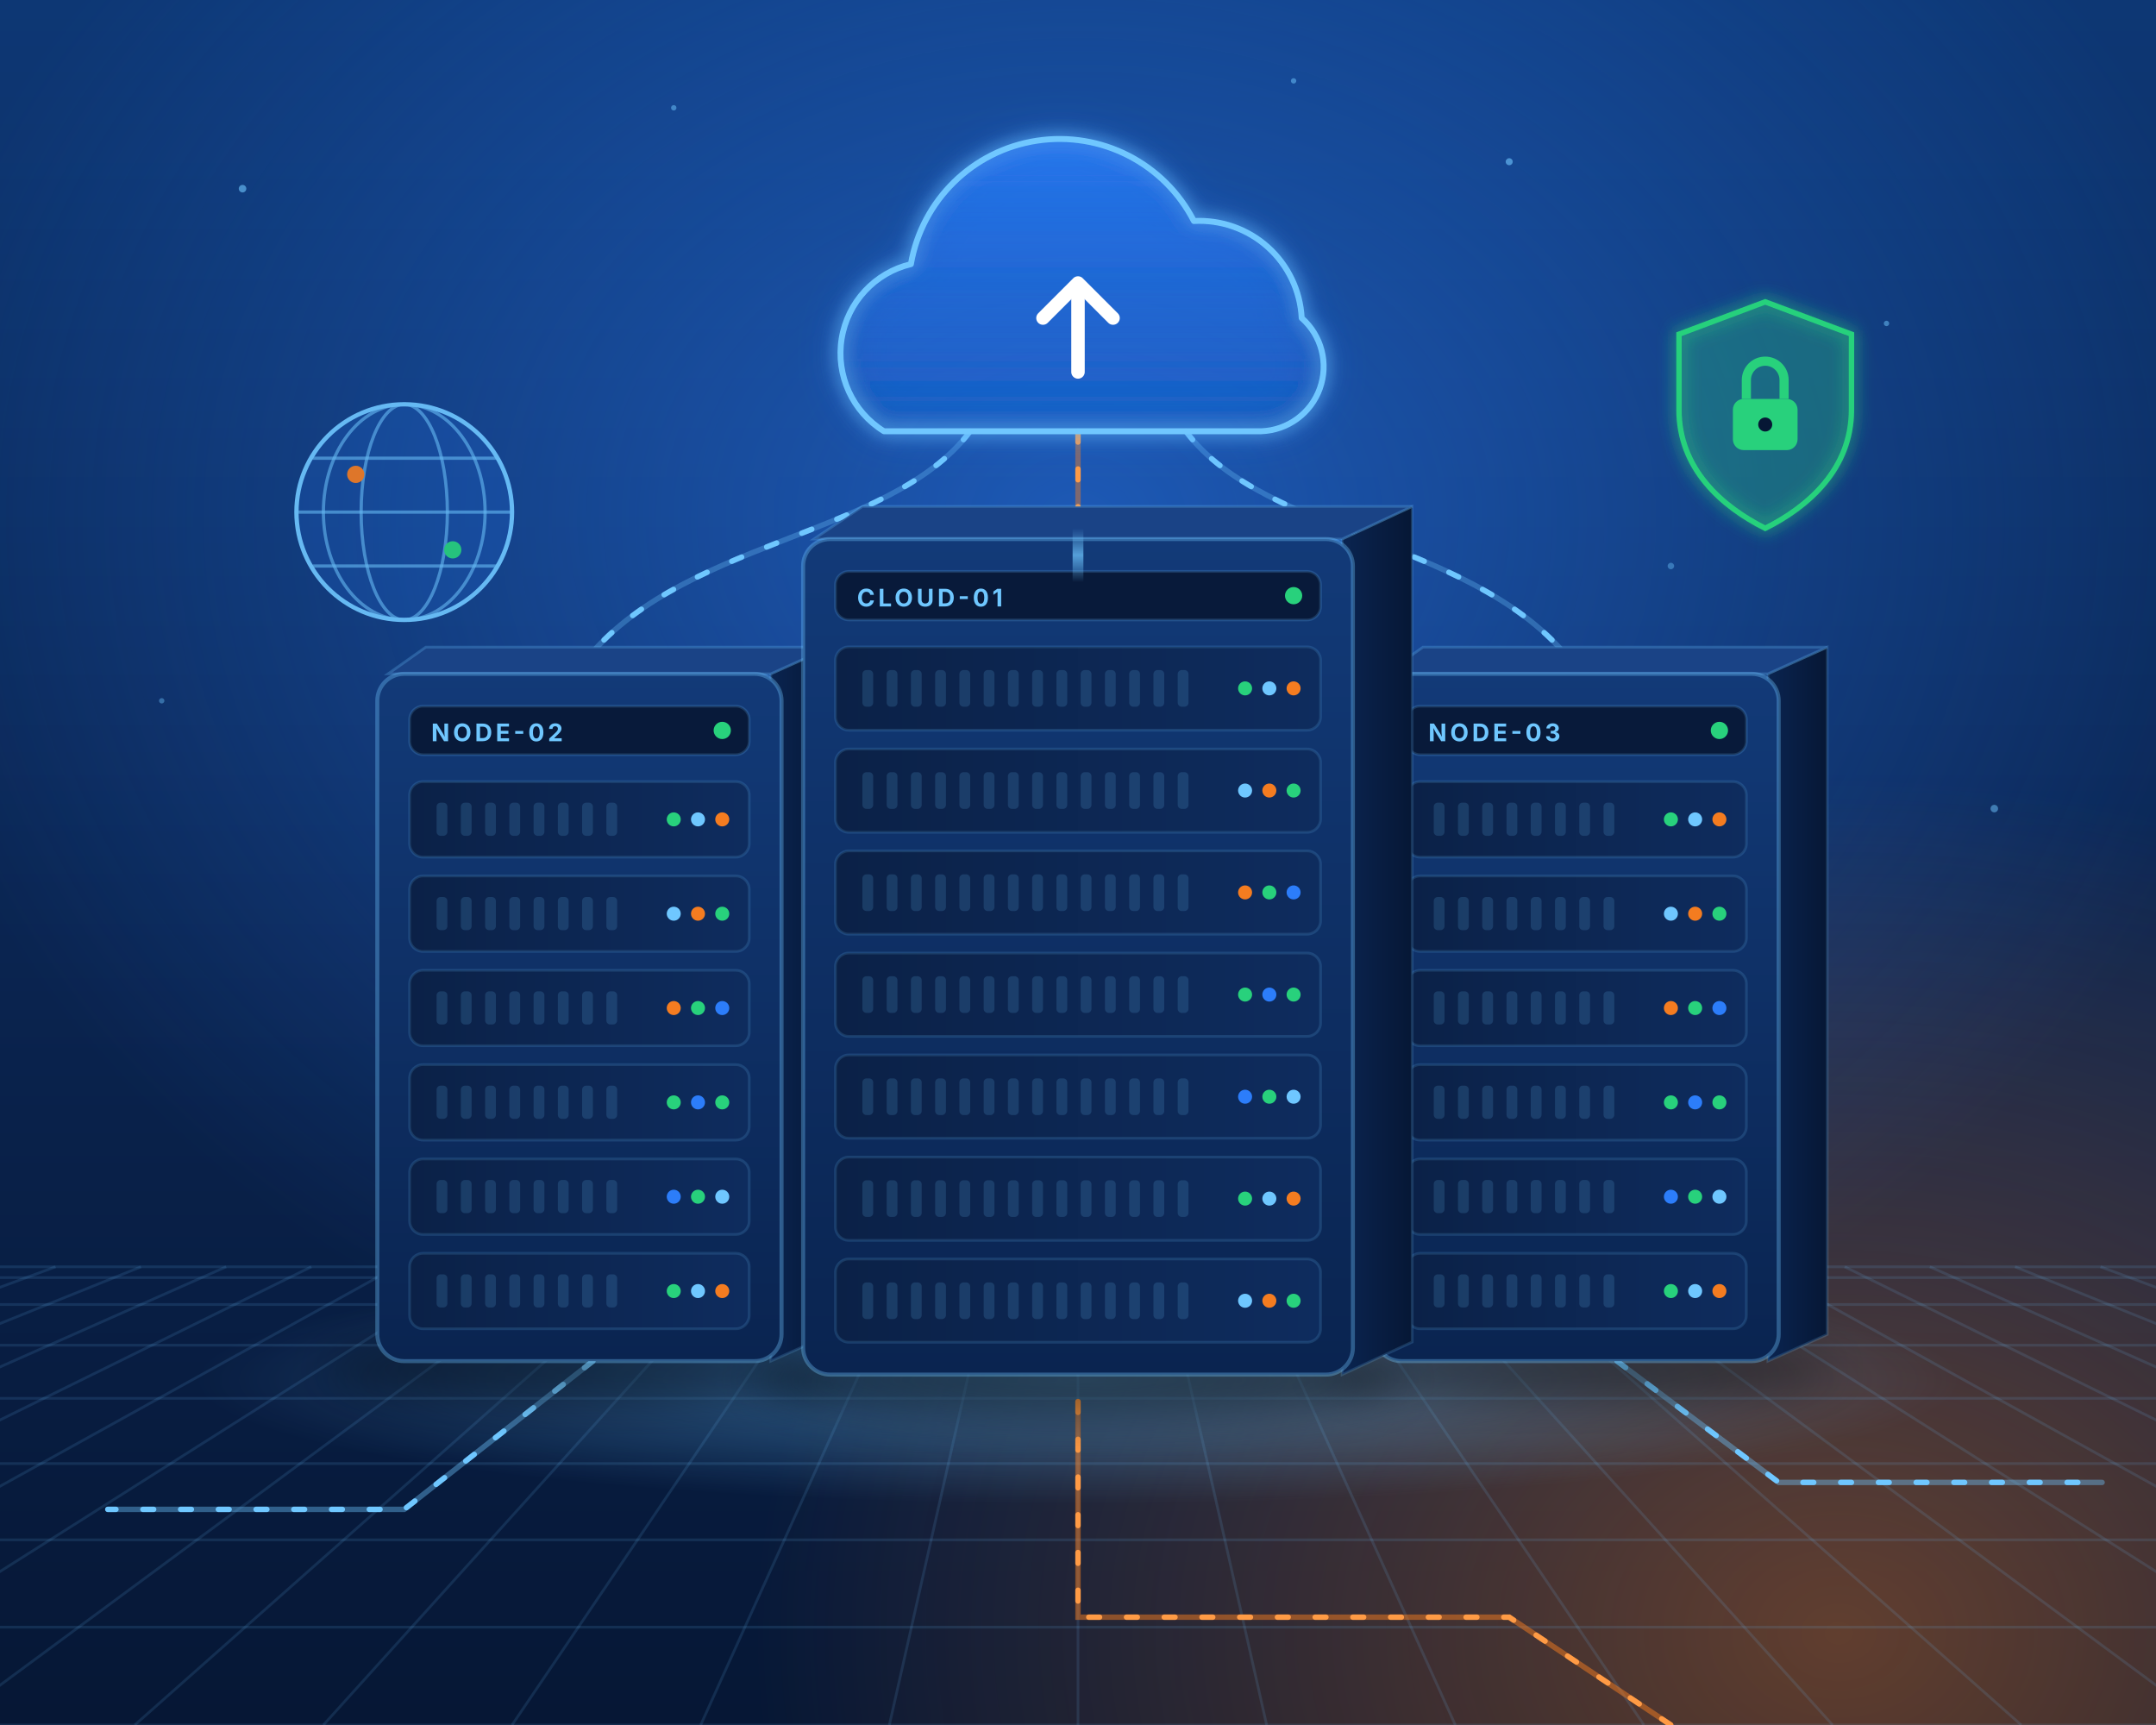
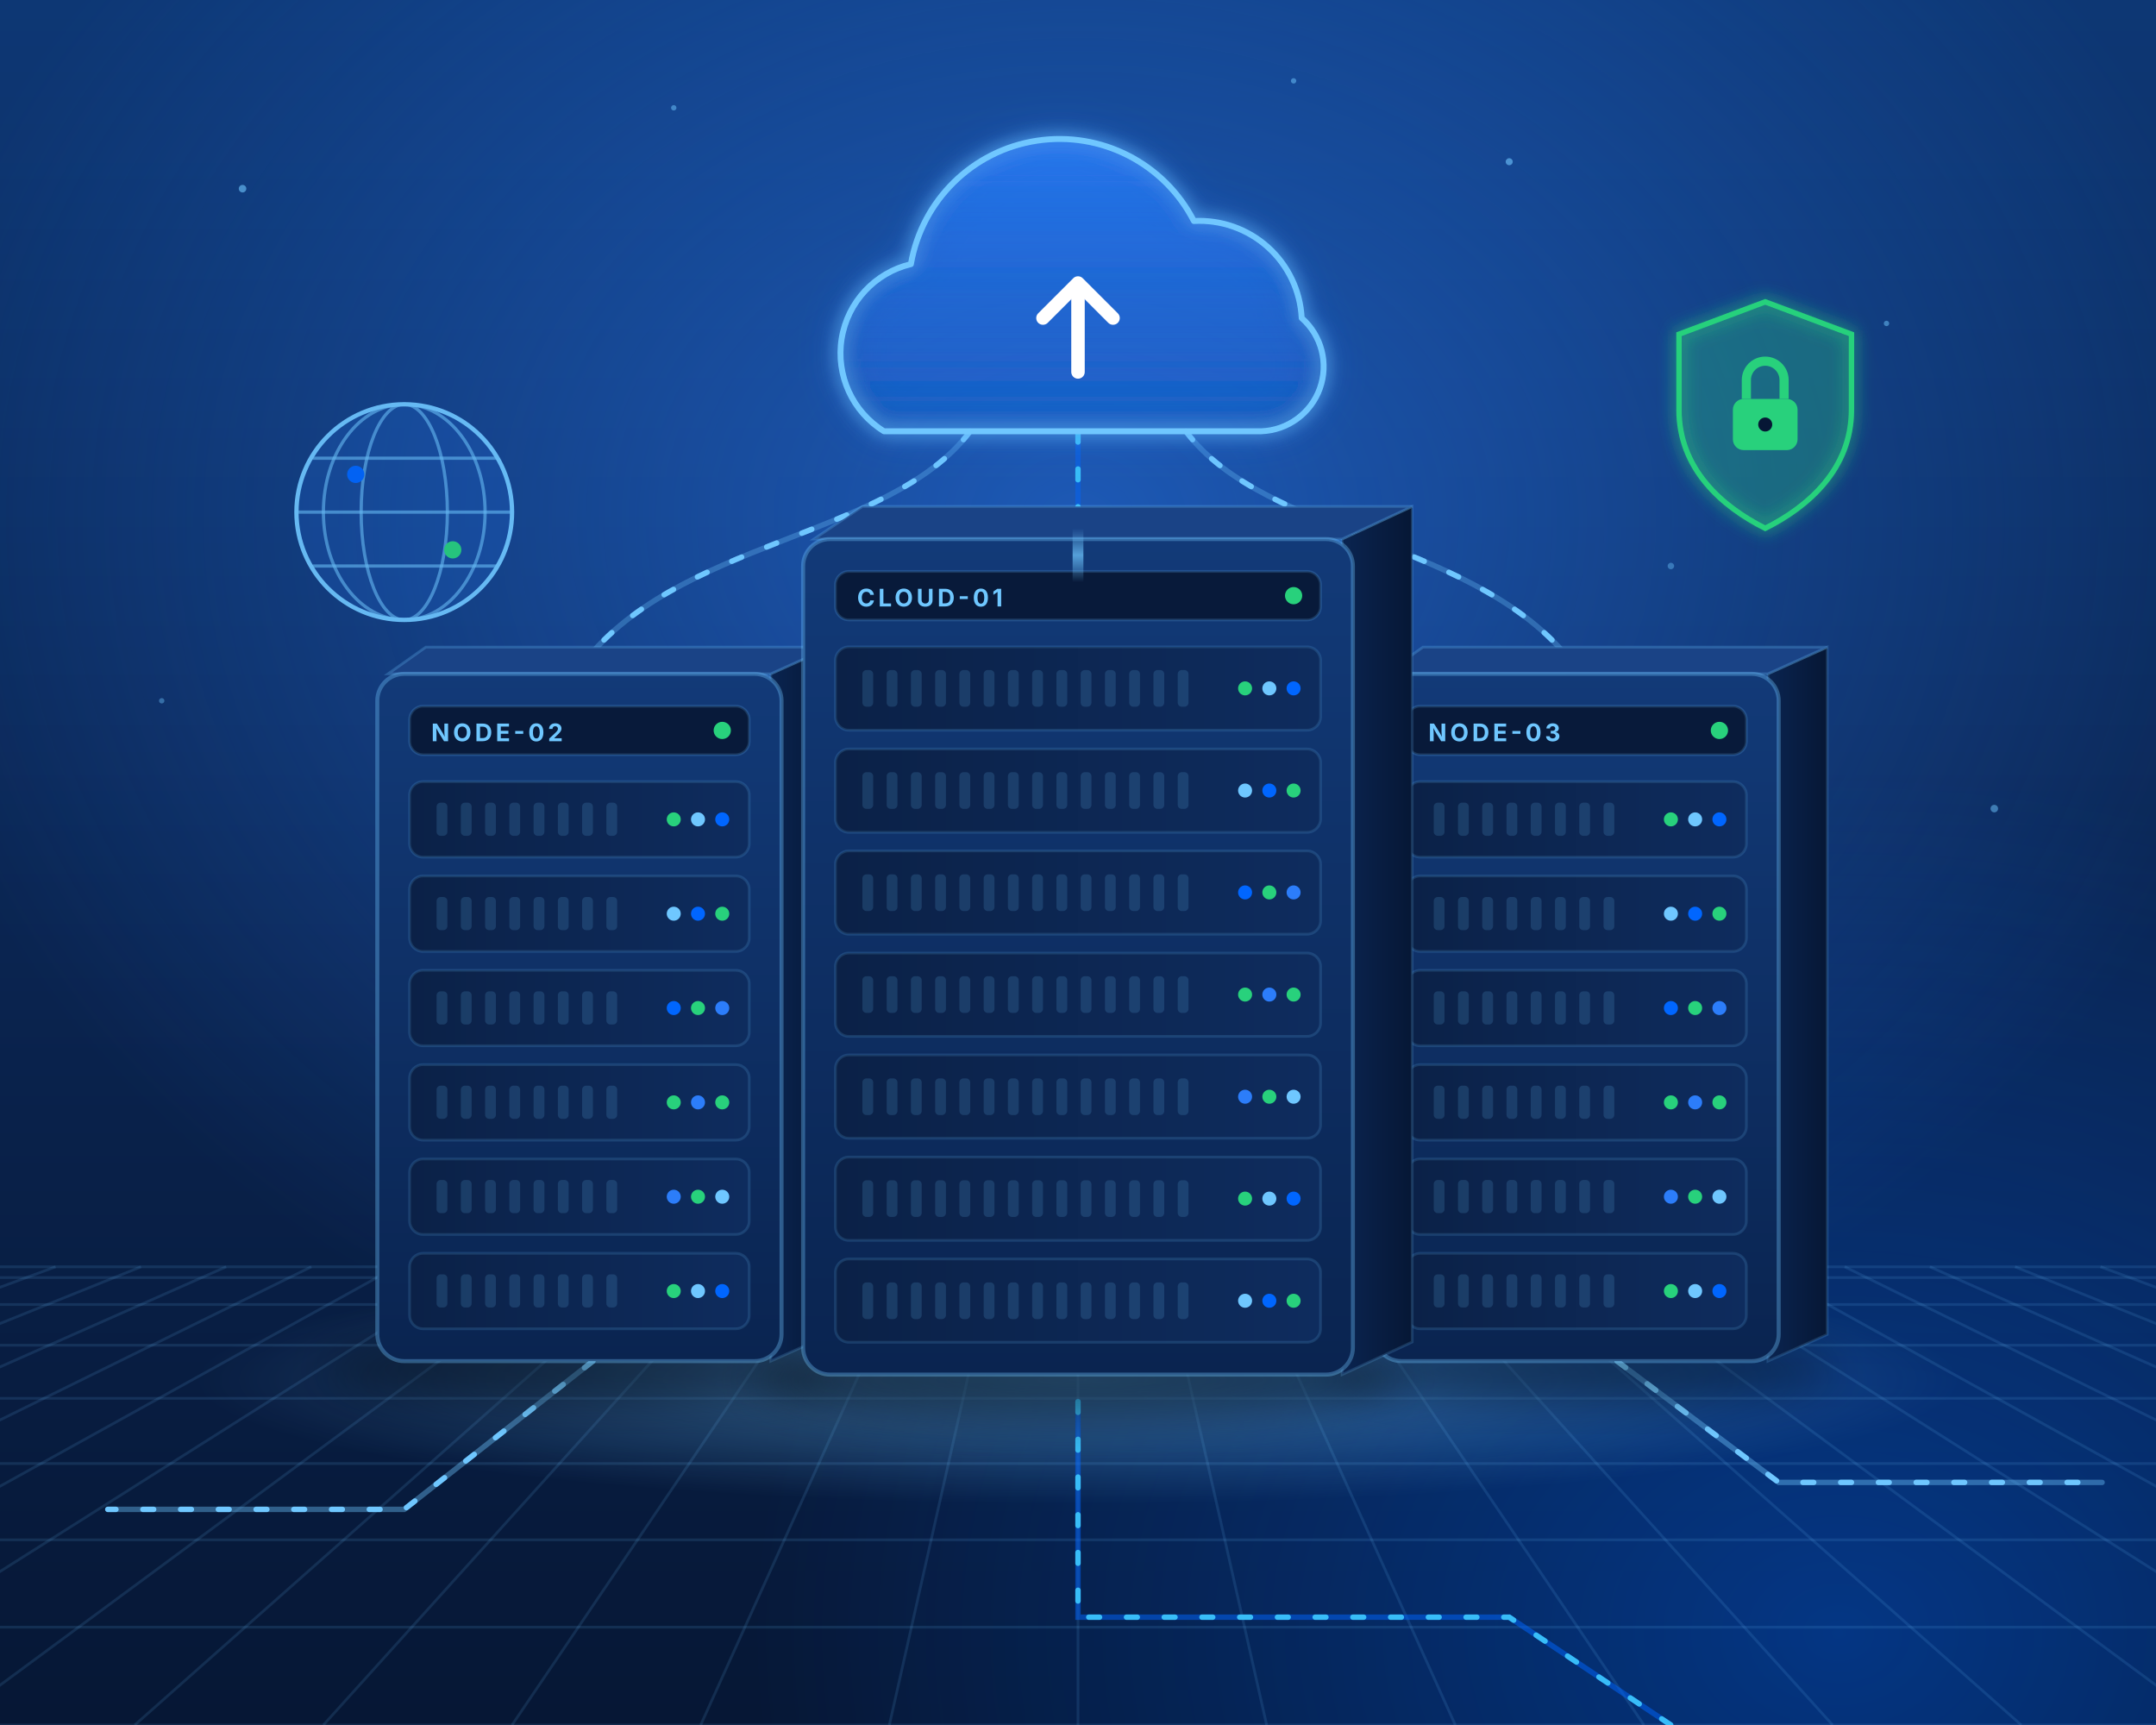
<svg xmlns="http://www.w3.org/2000/svg" viewBox="0 0 800 640" width="800" height="640" role="img" aria-label="Cloud hosting servers in a data centre">
  <defs>
    <linearGradient id="bg" x1="0" y1="0" x2="0" y2="1">
      <stop offset="0" stop-color="#0d3774" />
      <stop offset=".55" stop-color="#0a2450" />
      <stop offset="1" stop-color="#061735" />
    </linearGradient>
    <radialGradient id="glowBlue" cx=".5" cy=".3" r=".55">
      <stop offset="0" stop-color="#2c7dfa" stop-opacity=".55" />
      <stop offset="1" stop-color="#2c7dfa" stop-opacity="0" />
    </radialGradient>
    <radialGradient id="glowOrange" cx=".85" cy=".95" r=".5">
-       <stop offset="0" stop-color="#f47c20" stop-opacity=".38" />
-       <stop offset="1" stop-color="#f47c20" stop-opacity="0" />
+       <stop offset="0" stop-color="#0066FF" stop-opacity=".38" />
+       <stop offset="1" stop-color="#0066FF" stop-opacity="0" />
    </radialGradient>
    <radialGradient id="floorGlow" cx=".5" cy=".5" r=".5">
      <stop offset="0" stop-color="#6fc7ff" stop-opacity=".45" />
      <stop offset="1" stop-color="#6fc7ff" stop-opacity="0" />
    </radialGradient>
    <linearGradient id="rackFront" x1="0" y1="0" x2="0" y2="1">
      <stop offset="0" stop-color="#123a78" />
      <stop offset="1" stop-color="#0a2450" />
    </linearGradient>
    <linearGradient id="rackSide" x1="0" y1="0" x2="1" y2="0">
      <stop offset="0" stop-color="#0a2450" />
      <stop offset="1" stop-color="#061735" />
    </linearGradient>
    <linearGradient id="unit" x1="0" y1="0" x2="1" y2="0">
      <stop offset="0" stop-color="#0b2147" />
      <stop offset="1" stop-color="#0e2c5e" />
    </linearGradient>
    <linearGradient id="cloudFill" x1="0" y1="0" x2="0" y2="1">
      <stop offset="0" stop-color="#2c7dfa" stop-opacity=".55" />
      <stop offset="1" stop-color="#155cc5" stop-opacity=".15" />
    </linearGradient>
    <linearGradient id="beam" x1="0" y1="0" x2="0" y2="1">
      <stop offset="0" stop-color="#6fc7ff" stop-opacity=".0" />
      <stop offset=".5" stop-color="#6fc7ff" stop-opacity=".9" />
      <stop offset="1" stop-color="#6fc7ff" stop-opacity="0" />
    </linearGradient>
    <filter id="soft" x="-50%" y="-50%" width="200%" height="200%">
      <feGaussianBlur stdDeviation="8" />
    </filter>
    <filter id="glow" x="-50%" y="-50%" width="200%" height="200%">
      <feGaussianBlur stdDeviation="3" result="b" />
      <feMerge>
        <feMergeNode in="b" />
        <feMergeNode in="SourceGraphic" />
      </feMerge>
    </filter>
    <style>
    .blink{animation:blink 2.4s steps(2,jump-none) infinite}
    @keyframes blink{0%,100%{opacity:1}50%{opacity:.25}}
    .pulse{animation:pulse 1.8s ease-in-out infinite}
    @keyframes pulse{0%,100%{opacity:1}50%{opacity:.35}}
    .flow{stroke-dasharray:4 10;animation:flow 1.4s linear infinite}
    @keyframes flow{to{stroke-dashoffset:-28}}
    .float{animation:float 6s ease-in-out infinite}
    @keyframes float{0%,100%{transform:translateY(0)}50%{transform:translateY(-8px)}}
    .spin{transform-origin:150px 190px;animation:spin 30s linear infinite}
    @keyframes spin{to{transform:rotate(360deg)}}
    @media (prefers-reduced-motion:reduce){.blink,.pulse,.flow,.float,.spin{animation:none}}
  </style>
  </defs>
  <rect width="800" height="640" fill="url(#bg)" />
  <rect width="800" height="640" fill="url(#glowBlue)" />
  <rect width="800" height="640" fill="url(#glowOrange)" />
  <g fill="#6fc7ff">
    <circle cx="90" cy="70" r="1.4" opacity=".6" />
    <circle cx="250" cy="40" r="1" opacity=".5" />
    <circle cx="560" cy="60" r="1.3" opacity=".6" />
    <circle cx="700" cy="120" r="1" opacity=".5" />
    <circle cx="620" cy="210" r="1.2" opacity=".4" />
    <circle cx="60" cy="260" r="1" opacity=".4" />
    <circle cx="740" cy="300" r="1.4" opacity=".5" />
    <circle cx="480" cy="30" r="1" opacity=".5" />
  </g>
  <g stroke="rgba(111,199,255,.13)" stroke-width="1">
    <line x1="-42.6" y1="470" x2="-580" y2="640" />
    <line x1="-11.0" y1="470" x2="-510" y2="640" />
    <line x1="20.6" y1="470" x2="-440" y2="640" />
    <line x1="52.3" y1="470" x2="-370" y2="640" />
    <line x1="83.9" y1="470" x2="-300" y2="640" />
    <line x1="115.5" y1="470" x2="-230" y2="640" />
    <line x1="147.1" y1="470" x2="-160" y2="640" />
    <line x1="178.7" y1="470" x2="-90" y2="640" />
    <line x1="210.3" y1="470" x2="-20" y2="640" />
    <line x1="241.9" y1="470" x2="50" y2="640" />
    <line x1="273.5" y1="470" x2="120" y2="640" />
    <line x1="305.2" y1="470" x2="190" y2="640" />
    <line x1="336.8" y1="470" x2="260" y2="640" />
    <line x1="368.4" y1="470" x2="330" y2="640" />
    <line x1="400.0" y1="470" x2="400" y2="640" />
    <line x1="431.6" y1="470" x2="470" y2="640" />
    <line x1="463.2" y1="470" x2="540" y2="640" />
    <line x1="494.8" y1="470" x2="610" y2="640" />
    <line x1="526.5" y1="470" x2="680" y2="640" />
    <line x1="558.1" y1="470" x2="750" y2="640" />
    <line x1="589.7" y1="470" x2="820" y2="640" />
    <line x1="621.3" y1="470" x2="890" y2="640" />
    <line x1="652.9" y1="470" x2="960" y2="640" />
    <line x1="684.5" y1="470" x2="1030" y2="640" />
    <line x1="716.1" y1="470" x2="1100" y2="640" />
    <line x1="747.7" y1="470" x2="1170" y2="640" />
    <line x1="779.4" y1="470" x2="1240" y2="640" />
    <line x1="811.0" y1="470" x2="1310" y2="640" />
    <line x1="842.6" y1="470" x2="1380" y2="640" />
    <line x1="0" y1="470.0" x2="800" y2="470.0" />
    <line x1="0" y1="474.0" x2="800" y2="474.0" />
    <line x1="0" y1="484.0" x2="800" y2="484.0" />
    <line x1="0" y1="499.1" x2="800" y2="499.1" />
    <line x1="0" y1="518.8" x2="800" y2="518.8" />
    <line x1="0" y1="543.0" x2="800" y2="543.0" />
    <line x1="0" y1="571.3" x2="800" y2="571.3" />
    <line x1="0" y1="603.7" x2="800" y2="603.7" />
    <line x1="0" y1="640.0" x2="800" y2="640.0" />
  </g>
  <ellipse cx="400" cy="512" rx="330" ry="46" fill="url(#floorGlow)" />
  <g fill="none" stroke-width="2" stroke-linecap="round">
-     <path d="M400 520 V600 H560 L620 640" stroke="rgba(244,124,32,.5)" />
-     <path d="M400 520 V600 H560 L620 640" stroke="#ff9b45" class="flow" />
+     <path d="M400 520 V600 H560 L620 640" stroke="rgba(0, 102, 255, .5)" />
+     <path d="M400 520 V600 H560 L620 640" stroke="#38BDF8" class="flow" />
    <path d="M220 505 L150 560 H40" stroke="rgba(111,199,255,.4)" />
    <path d="M220 505 L150 560 H40" stroke="#6fc7ff" class="flow" />
    <path d="M600 505 L660 550 H780" stroke="rgba(111,199,255,.4)" />
    <path d="M600 505 L660 550 H780" stroke="#6fc7ff" class="flow" />
  </g>
  <g fill="none" stroke-width="2" stroke-linecap="round">
    <path d="M360 160 C330 200 250 200 215 248" stroke="rgba(111,199,255,.3)" />
    <path d="M360 160 C330 200 250 200 215 248" stroke="#6fc7ff" class="flow" />
    <path d="M440 160 C470 200 550 200 585 248" stroke="rgba(111,199,255,.3)" />
    <path d="M440 160 C470 200 550 200 585 248" stroke="#6fc7ff" class="flow" />
-     <path d="M400 160 V196" stroke="rgba(244,124,32,.45)" />
-     <path d="M400 160 V196" stroke="#ff9b45" class="flow" />
+     <path d="M400 160 V196" stroke="rgba(0, 102, 255, .45)" />
+     <path d="M400 160 V196" stroke="#38BDF8" class="flow" />
  </g>
  <g>
    <ellipse cx="215" cy="508" rx="95" ry="12" fill="#000" opacity=".35" filter="url(#soft)" />
    <ellipse cx="585" cy="508" rx="95" ry="12" fill="#000" opacity=".35" filter="url(#soft)" />
    <ellipse cx="400" cy="512" rx="120" ry="14" fill="#000" opacity=".45" filter="url(#soft)" />
    <path d="M286 250 L308 240.1 V495.1 L286 505 Z" fill="url(#rackSide)" stroke="rgba(111,199,255,.18)" />
    <path d="M144 250 L158 240.1 H308 L286 250 Z" fill="#1a4386" stroke="rgba(111,199,255,.25)" />
    <rect x="140" y="250" width="150" height="255" rx="10" fill="url(#rackFront)" stroke="rgba(111,199,255,.35)" stroke-width="1.5" />
    <rect x="152" y="262" width="126" height="18" rx="5" fill="#081a3a" stroke="rgba(111,199,255,.18)" />
    <text x="160" y="275" font-family="Manrope,Inter,Arial,sans-serif" font-size="9" font-weight="700" letter-spacing="1.2" fill="#6fc7ff">NODE-02</text>
    <circle cx="268" cy="271" r="3.2" fill="#28d17c" class="pulse" />
    <rect x="152" y="290.0" width="126" height="28.0" rx="5" fill="url(#unit)" stroke="rgba(111,199,255,.16)" />
    <rect x="162" y="297.8" width="4" height="12.3" rx="1.5" fill="rgba(111,199,255,.16)" />
    <rect x="171" y="297.8" width="4" height="12.3" rx="1.5" fill="rgba(111,199,255,.16)" />
    <rect x="180" y="297.8" width="4" height="12.3" rx="1.5" fill="rgba(111,199,255,.16)" />
    <rect x="189" y="297.8" width="4" height="12.3" rx="1.5" fill="rgba(111,199,255,.16)" />
    <rect x="198" y="297.8" width="4" height="12.3" rx="1.5" fill="rgba(111,199,255,.16)" />
    <rect x="207" y="297.8" width="4" height="12.3" rx="1.5" fill="rgba(111,199,255,.16)" />
    <rect x="216" y="297.8" width="4" height="12.3" rx="1.5" fill="rgba(111,199,255,.16)" />
    <rect x="225" y="297.8" width="4" height="12.3" rx="1.5" fill="rgba(111,199,255,.16)" />
    <circle cx="250" cy="304.0" r="2.6" fill="#28d17c" class="blink" style="animation-delay:-0.00s" />
    <circle cx="259" cy="304.0" r="2.6" fill="#6fc7ff" class="blink" style="animation-delay:-0.37s" />
-     <circle cx="268" cy="304.0" r="2.6" fill="#f47c20" class="blink" style="animation-delay:-0.74s" />
+     <circle cx="268" cy="304.0" r="2.6" fill="#0066FF" class="blink" style="animation-delay:-0.74s" />
    <rect x="152" y="325.0" width="126" height="28.0" rx="5" fill="url(#unit)" stroke="rgba(111,199,255,.16)" />
    <rect x="162" y="332.8" width="4" height="12.3" rx="1.5" fill="rgba(111,199,255,.16)" />
    <rect x="171" y="332.8" width="4" height="12.3" rx="1.5" fill="rgba(111,199,255,.16)" />
    <rect x="180" y="332.8" width="4" height="12.3" rx="1.5" fill="rgba(111,199,255,.16)" />
    <rect x="189" y="332.8" width="4" height="12.3" rx="1.5" fill="rgba(111,199,255,.16)" />
    <rect x="198" y="332.8" width="4" height="12.3" rx="1.5" fill="rgba(111,199,255,.16)" />
    <rect x="207" y="332.8" width="4" height="12.3" rx="1.5" fill="rgba(111,199,255,.16)" />
    <rect x="216" y="332.8" width="4" height="12.3" rx="1.5" fill="rgba(111,199,255,.16)" />
    <rect x="225" y="332.8" width="4" height="12.3" rx="1.5" fill="rgba(111,199,255,.16)" />
    <circle cx="250" cy="339.0" r="2.6" fill="#6fc7ff" class="blink" style="animation-delay:-1.11s" />
-     <circle cx="259" cy="339.0" r="2.6" fill="#f47c20" class="blink" style="animation-delay:-1.48s" />
+     <circle cx="259" cy="339.0" r="2.6" fill="#0066FF" class="blink" style="animation-delay:-1.48s" />
    <circle cx="268" cy="339.0" r="2.6" fill="#28d17c" class="blink" style="animation-delay:-1.85s" />
    <rect x="152" y="360.0" width="126" height="28.0" rx="5" fill="url(#unit)" stroke="rgba(111,199,255,.16)" />
    <rect x="162" y="367.8" width="4" height="12.3" rx="1.5" fill="rgba(111,199,255,.16)" />
    <rect x="171" y="367.8" width="4" height="12.3" rx="1.5" fill="rgba(111,199,255,.16)" />
    <rect x="180" y="367.8" width="4" height="12.3" rx="1.5" fill="rgba(111,199,255,.16)" />
    <rect x="189" y="367.8" width="4" height="12.3" rx="1.5" fill="rgba(111,199,255,.16)" />
    <rect x="198" y="367.8" width="4" height="12.3" rx="1.5" fill="rgba(111,199,255,.16)" />
    <rect x="207" y="367.8" width="4" height="12.3" rx="1.5" fill="rgba(111,199,255,.16)" />
    <rect x="216" y="367.8" width="4" height="12.3" rx="1.5" fill="rgba(111,199,255,.16)" />
    <rect x="225" y="367.8" width="4" height="12.3" rx="1.5" fill="rgba(111,199,255,.16)" />
-     <circle cx="250" cy="374.0" r="2.6" fill="#f47c20" class="blink" style="animation-delay:-2.22s" />
+     <circle cx="250" cy="374.0" r="2.6" fill="#0066FF" class="blink" style="animation-delay:-2.22s" />
    <circle cx="259" cy="374.0" r="2.6" fill="#28d17c" class="blink" style="animation-delay:-0.19s" />
    <circle cx="268" cy="374.0" r="2.6" fill="#2c7dfa" class="blink" style="animation-delay:-0.56s" />
    <rect x="152" y="395.0" width="126" height="28.0" rx="5" fill="url(#unit)" stroke="rgba(111,199,255,.16)" />
    <rect x="162" y="402.8" width="4" height="12.3" rx="1.5" fill="rgba(111,199,255,.16)" />
    <rect x="171" y="402.8" width="4" height="12.3" rx="1.5" fill="rgba(111,199,255,.16)" />
    <rect x="180" y="402.8" width="4" height="12.3" rx="1.5" fill="rgba(111,199,255,.16)" />
    <rect x="189" y="402.8" width="4" height="12.3" rx="1.5" fill="rgba(111,199,255,.16)" />
    <rect x="198" y="402.8" width="4" height="12.3" rx="1.5" fill="rgba(111,199,255,.16)" />
    <rect x="207" y="402.8" width="4" height="12.3" rx="1.5" fill="rgba(111,199,255,.16)" />
    <rect x="216" y="402.8" width="4" height="12.3" rx="1.5" fill="rgba(111,199,255,.16)" />
    <rect x="225" y="402.8" width="4" height="12.3" rx="1.5" fill="rgba(111,199,255,.16)" />
    <circle cx="250" cy="409.0" r="2.6" fill="#28d17c" class="blink" style="animation-delay:-0.93s" />
    <circle cx="259" cy="409.0" r="2.6" fill="#2c7dfa" class="blink" style="animation-delay:-1.30s" />
    <circle cx="268" cy="409.0" r="2.6" fill="#28d17c" class="blink" style="animation-delay:-1.67s" />
    <rect x="152" y="430.0" width="126" height="28.0" rx="5" fill="url(#unit)" stroke="rgba(111,199,255,.16)" />
    <rect x="162" y="437.8" width="4" height="12.3" rx="1.5" fill="rgba(111,199,255,.16)" />
    <rect x="171" y="437.8" width="4" height="12.3" rx="1.5" fill="rgba(111,199,255,.16)" />
    <rect x="180" y="437.8" width="4" height="12.3" rx="1.5" fill="rgba(111,199,255,.16)" />
    <rect x="189" y="437.8" width="4" height="12.3" rx="1.5" fill="rgba(111,199,255,.16)" />
    <rect x="198" y="437.8" width="4" height="12.3" rx="1.5" fill="rgba(111,199,255,.16)" />
    <rect x="207" y="437.8" width="4" height="12.3" rx="1.5" fill="rgba(111,199,255,.16)" />
    <rect x="216" y="437.8" width="4" height="12.3" rx="1.5" fill="rgba(111,199,255,.16)" />
    <rect x="225" y="437.8" width="4" height="12.3" rx="1.5" fill="rgba(111,199,255,.16)" />
    <circle cx="250" cy="444.0" r="2.6" fill="#2c7dfa" class="blink" style="animation-delay:-2.04s" />
    <circle cx="259" cy="444.0" r="2.6" fill="#28d17c" class="blink" style="animation-delay:-0.01s" />
    <circle cx="268" cy="444.0" r="2.6" fill="#6fc7ff" class="blink" style="animation-delay:-0.38s" />
    <rect x="152" y="465.0" width="126" height="28.0" rx="5" fill="url(#unit)" stroke="rgba(111,199,255,.16)" />
    <rect x="162" y="472.8" width="4" height="12.3" rx="1.5" fill="rgba(111,199,255,.16)" />
    <rect x="171" y="472.8" width="4" height="12.3" rx="1.5" fill="rgba(111,199,255,.16)" />
    <rect x="180" y="472.8" width="4" height="12.3" rx="1.5" fill="rgba(111,199,255,.16)" />
    <rect x="189" y="472.8" width="4" height="12.3" rx="1.5" fill="rgba(111,199,255,.16)" />
    <rect x="198" y="472.8" width="4" height="12.3" rx="1.5" fill="rgba(111,199,255,.16)" />
    <rect x="207" y="472.8" width="4" height="12.3" rx="1.5" fill="rgba(111,199,255,.16)" />
    <rect x="216" y="472.8" width="4" height="12.3" rx="1.5" fill="rgba(111,199,255,.16)" />
    <rect x="225" y="472.8" width="4" height="12.3" rx="1.5" fill="rgba(111,199,255,.16)" />
    <circle cx="250" cy="479.0" r="2.6" fill="#28d17c" class="blink" style="animation-delay:-0.75s" />
    <circle cx="259" cy="479.0" r="2.6" fill="#6fc7ff" class="blink" style="animation-delay:-1.12s" />
-     <circle cx="268" cy="479.0" r="2.6" fill="#f47c20" class="blink" style="animation-delay:-1.49s" />
+     <circle cx="268" cy="479.0" r="2.6" fill="#0066FF" class="blink" style="animation-delay:-1.49s" />
    <path d="M656 250 L678 240.1 V495.1 L656 505 Z" fill="url(#rackSide)" stroke="rgba(111,199,255,.18)" />
    <path d="M514 250 L528 240.1 H678 L656 250 Z" fill="#1a4386" stroke="rgba(111,199,255,.25)" />
    <rect x="510" y="250" width="150" height="255" rx="10" fill="url(#rackFront)" stroke="rgba(111,199,255,.35)" stroke-width="1.5" />
    <rect x="522" y="262" width="126" height="18" rx="5" fill="#081a3a" stroke="rgba(111,199,255,.18)" />
    <text x="530" y="275" font-family="Manrope,Inter,Arial,sans-serif" font-size="9" font-weight="700" letter-spacing="1.2" fill="#6fc7ff">NODE-03</text>
    <circle cx="638" cy="271" r="3.2" fill="#28d17c" class="pulse" />
    <rect x="522" y="290.0" width="126" height="28.0" rx="5" fill="url(#unit)" stroke="rgba(111,199,255,.16)" />
    <rect x="532" y="297.8" width="4" height="12.3" rx="1.5" fill="rgba(111,199,255,.16)" />
    <rect x="541" y="297.8" width="4" height="12.3" rx="1.5" fill="rgba(111,199,255,.16)" />
    <rect x="550" y="297.8" width="4" height="12.3" rx="1.5" fill="rgba(111,199,255,.16)" />
    <rect x="559" y="297.8" width="4" height="12.3" rx="1.5" fill="rgba(111,199,255,.16)" />
    <rect x="568" y="297.8" width="4" height="12.3" rx="1.5" fill="rgba(111,199,255,.16)" />
    <rect x="577" y="297.8" width="4" height="12.3" rx="1.5" fill="rgba(111,199,255,.16)" />
    <rect x="586" y="297.8" width="4" height="12.3" rx="1.5" fill="rgba(111,199,255,.16)" />
    <rect x="595" y="297.8" width="4" height="12.3" rx="1.5" fill="rgba(111,199,255,.16)" />
    <circle cx="620" cy="304.0" r="2.6" fill="#28d17c" class="blink" style="animation-delay:-1.86s" />
    <circle cx="629" cy="304.0" r="2.6" fill="#6fc7ff" class="blink" style="animation-delay:-2.23s" />
-     <circle cx="638" cy="304.0" r="2.6" fill="#f47c20" class="blink" style="animation-delay:-0.20s" />
+     <circle cx="638" cy="304.0" r="2.6" fill="#0066FF" class="blink" style="animation-delay:-0.20s" />
    <rect x="522" y="325.0" width="126" height="28.0" rx="5" fill="url(#unit)" stroke="rgba(111,199,255,.16)" />
    <rect x="532" y="332.8" width="4" height="12.3" rx="1.5" fill="rgba(111,199,255,.16)" />
    <rect x="541" y="332.8" width="4" height="12.3" rx="1.5" fill="rgba(111,199,255,.16)" />
    <rect x="550" y="332.8" width="4" height="12.3" rx="1.5" fill="rgba(111,199,255,.16)" />
    <rect x="559" y="332.8" width="4" height="12.3" rx="1.5" fill="rgba(111,199,255,.16)" />
    <rect x="568" y="332.8" width="4" height="12.3" rx="1.5" fill="rgba(111,199,255,.16)" />
    <rect x="577" y="332.8" width="4" height="12.3" rx="1.5" fill="rgba(111,199,255,.16)" />
    <rect x="586" y="332.8" width="4" height="12.3" rx="1.5" fill="rgba(111,199,255,.16)" />
    <rect x="595" y="332.8" width="4" height="12.3" rx="1.5" fill="rgba(111,199,255,.16)" />
    <circle cx="620" cy="339.0" r="2.6" fill="#6fc7ff" class="blink" style="animation-delay:-0.57s" />
-     <circle cx="629" cy="339.0" r="2.6" fill="#f47c20" class="blink" style="animation-delay:-0.94s" />
+     <circle cx="629" cy="339.0" r="2.6" fill="#0066FF" class="blink" style="animation-delay:-0.94s" />
    <circle cx="638" cy="339.0" r="2.6" fill="#28d17c" class="blink" style="animation-delay:-1.31s" />
    <rect x="522" y="360.0" width="126" height="28.0" rx="5" fill="url(#unit)" stroke="rgba(111,199,255,.16)" />
    <rect x="532" y="367.8" width="4" height="12.3" rx="1.5" fill="rgba(111,199,255,.16)" />
    <rect x="541" y="367.8" width="4" height="12.3" rx="1.5" fill="rgba(111,199,255,.16)" />
    <rect x="550" y="367.8" width="4" height="12.3" rx="1.5" fill="rgba(111,199,255,.16)" />
    <rect x="559" y="367.8" width="4" height="12.3" rx="1.5" fill="rgba(111,199,255,.16)" />
    <rect x="568" y="367.8" width="4" height="12.3" rx="1.5" fill="rgba(111,199,255,.16)" />
    <rect x="577" y="367.8" width="4" height="12.3" rx="1.5" fill="rgba(111,199,255,.16)" />
    <rect x="586" y="367.8" width="4" height="12.3" rx="1.5" fill="rgba(111,199,255,.16)" />
    <rect x="595" y="367.8" width="4" height="12.3" rx="1.5" fill="rgba(111,199,255,.16)" />
-     <circle cx="620" cy="374.0" r="2.6" fill="#f47c20" class="blink" style="animation-delay:-1.68s" />
+     <circle cx="620" cy="374.0" r="2.6" fill="#0066FF" class="blink" style="animation-delay:-1.68s" />
    <circle cx="629" cy="374.0" r="2.6" fill="#28d17c" class="blink" style="animation-delay:-2.05s" />
    <circle cx="638" cy="374.0" r="2.6" fill="#2c7dfa" class="blink" style="animation-delay:-0.02s" />
    <rect x="522" y="395.0" width="126" height="28.0" rx="5" fill="url(#unit)" stroke="rgba(111,199,255,.16)" />
    <rect x="532" y="402.8" width="4" height="12.3" rx="1.5" fill="rgba(111,199,255,.16)" />
    <rect x="541" y="402.8" width="4" height="12.3" rx="1.5" fill="rgba(111,199,255,.16)" />
    <rect x="550" y="402.8" width="4" height="12.3" rx="1.5" fill="rgba(111,199,255,.16)" />
    <rect x="559" y="402.8" width="4" height="12.3" rx="1.5" fill="rgba(111,199,255,.16)" />
    <rect x="568" y="402.8" width="4" height="12.3" rx="1.5" fill="rgba(111,199,255,.16)" />
    <rect x="577" y="402.8" width="4" height="12.3" rx="1.5" fill="rgba(111,199,255,.16)" />
    <rect x="586" y="402.8" width="4" height="12.3" rx="1.5" fill="rgba(111,199,255,.16)" />
    <rect x="595" y="402.8" width="4" height="12.3" rx="1.5" fill="rgba(111,199,255,.16)" />
    <circle cx="620" cy="409.0" r="2.6" fill="#28d17c" class="blink" style="animation-delay:-0.39s" />
    <circle cx="629" cy="409.0" r="2.6" fill="#2c7dfa" class="blink" style="animation-delay:-0.76s" />
    <circle cx="638" cy="409.0" r="2.6" fill="#28d17c" class="blink" style="animation-delay:-1.13s" />
    <rect x="522" y="430.0" width="126" height="28.0" rx="5" fill="url(#unit)" stroke="rgba(111,199,255,.16)" />
    <rect x="532" y="437.8" width="4" height="12.3" rx="1.5" fill="rgba(111,199,255,.16)" />
    <rect x="541" y="437.8" width="4" height="12.3" rx="1.5" fill="rgba(111,199,255,.16)" />
    <rect x="550" y="437.8" width="4" height="12.3" rx="1.5" fill="rgba(111,199,255,.16)" />
    <rect x="559" y="437.8" width="4" height="12.3" rx="1.5" fill="rgba(111,199,255,.16)" />
    <rect x="568" y="437.8" width="4" height="12.3" rx="1.5" fill="rgba(111,199,255,.16)" />
    <rect x="577" y="437.8" width="4" height="12.3" rx="1.5" fill="rgba(111,199,255,.16)" />
    <rect x="586" y="437.8" width="4" height="12.3" rx="1.5" fill="rgba(111,199,255,.16)" />
    <rect x="595" y="437.8" width="4" height="12.3" rx="1.5" fill="rgba(111,199,255,.16)" />
    <circle cx="620" cy="444.0" r="2.6" fill="#2c7dfa" class="blink" style="animation-delay:-1.50s" />
    <circle cx="629" cy="444.0" r="2.6" fill="#28d17c" class="blink" style="animation-delay:-1.87s" />
    <circle cx="638" cy="444.0" r="2.6" fill="#6fc7ff" class="blink" style="animation-delay:-2.24s" />
    <rect x="522" y="465.0" width="126" height="28.0" rx="5" fill="url(#unit)" stroke="rgba(111,199,255,.16)" />
    <rect x="532" y="472.8" width="4" height="12.3" rx="1.5" fill="rgba(111,199,255,.16)" />
    <rect x="541" y="472.8" width="4" height="12.3" rx="1.5" fill="rgba(111,199,255,.16)" />
    <rect x="550" y="472.8" width="4" height="12.3" rx="1.5" fill="rgba(111,199,255,.16)" />
    <rect x="559" y="472.8" width="4" height="12.3" rx="1.5" fill="rgba(111,199,255,.16)" />
    <rect x="568" y="472.8" width="4" height="12.3" rx="1.5" fill="rgba(111,199,255,.16)" />
    <rect x="577" y="472.8" width="4" height="12.3" rx="1.5" fill="rgba(111,199,255,.16)" />
    <rect x="586" y="472.8" width="4" height="12.3" rx="1.5" fill="rgba(111,199,255,.16)" />
    <rect x="595" y="472.8" width="4" height="12.3" rx="1.5" fill="rgba(111,199,255,.16)" />
    <circle cx="620" cy="479.0" r="2.6" fill="#28d17c" class="blink" style="animation-delay:-0.21s" />
    <circle cx="629" cy="479.0" r="2.6" fill="#6fc7ff" class="blink" style="animation-delay:-0.58s" />
-     <circle cx="638" cy="479.0" r="2.6" fill="#f47c20" class="blink" style="animation-delay:-0.95s" />
+     <circle cx="638" cy="479.0" r="2.6" fill="#0066FF" class="blink" style="animation-delay:-0.95s" />
    <path d="M498 200 L524 187.9 V497.9 L498 510 Z" fill="url(#rackSide)" stroke="rgba(111,199,255,.18)" />
    <path d="M302 200 L320 187.9 H524 L498 200 Z" fill="#1a4386" stroke="rgba(111,199,255,.25)" />
    <rect x="298" y="200" width="204" height="310" rx="10" fill="url(#rackFront)" stroke="rgba(111,199,255,.35)" stroke-width="1.5" />
    <rect x="310" y="212" width="180" height="18" rx="5" fill="#081a3a" stroke="rgba(111,199,255,.18)" />
    <text x="318" y="225" font-family="Manrope,Inter,Arial,sans-serif" font-size="9" font-weight="700" letter-spacing="1.2" fill="#6fc7ff">CLOUD-01</text>
    <circle cx="480" cy="221" r="3.2" fill="#28d17c" class="pulse" />
    <rect x="310" y="240.0" width="180" height="30.9" rx="5" fill="url(#unit)" stroke="rgba(111,199,255,.16)" />
    <rect x="320" y="248.6" width="4" height="13.6" rx="1.5" fill="rgba(111,199,255,.16)" />
    <rect x="329" y="248.6" width="4" height="13.6" rx="1.5" fill="rgba(111,199,255,.16)" />
    <rect x="338" y="248.6" width="4" height="13.6" rx="1.5" fill="rgba(111,199,255,.16)" />
    <rect x="347" y="248.6" width="4" height="13.6" rx="1.5" fill="rgba(111,199,255,.16)" />
    <rect x="356" y="248.6" width="4" height="13.6" rx="1.5" fill="rgba(111,199,255,.16)" />
    <rect x="365" y="248.6" width="4" height="13.6" rx="1.5" fill="rgba(111,199,255,.16)" />
    <rect x="374" y="248.6" width="4" height="13.6" rx="1.5" fill="rgba(111,199,255,.16)" />
    <rect x="383" y="248.6" width="4" height="13.6" rx="1.5" fill="rgba(111,199,255,.16)" />
    <rect x="392" y="248.6" width="4" height="13.6" rx="1.5" fill="rgba(111,199,255,.16)" />
    <rect x="401" y="248.6" width="4" height="13.6" rx="1.5" fill="rgba(111,199,255,.16)" />
    <rect x="410" y="248.6" width="4" height="13.6" rx="1.5" fill="rgba(111,199,255,.16)" />
    <rect x="419" y="248.6" width="4" height="13.6" rx="1.5" fill="rgba(111,199,255,.16)" />
    <rect x="428" y="248.6" width="4" height="13.6" rx="1.5" fill="rgba(111,199,255,.16)" />
    <rect x="437" y="248.6" width="4" height="13.6" rx="1.5" fill="rgba(111,199,255,.16)" />
    <circle cx="462" cy="255.4" r="2.6" fill="#28d17c" class="blink" style="animation-delay:-1.32s" />
    <circle cx="471" cy="255.4" r="2.6" fill="#6fc7ff" class="blink" style="animation-delay:-1.69s" />
-     <circle cx="480" cy="255.4" r="2.6" fill="#f47c20" class="blink" style="animation-delay:-2.06s" />
+     <circle cx="480" cy="255.4" r="2.6" fill="#0066FF" class="blink" style="animation-delay:-2.06s" />
    <rect x="310" y="277.9" width="180" height="30.9" rx="5" fill="url(#unit)" stroke="rgba(111,199,255,.16)" />
    <rect x="320" y="286.5" width="4" height="13.6" rx="1.5" fill="rgba(111,199,255,.16)" />
    <rect x="329" y="286.5" width="4" height="13.6" rx="1.5" fill="rgba(111,199,255,.16)" />
    <rect x="338" y="286.5" width="4" height="13.6" rx="1.5" fill="rgba(111,199,255,.16)" />
    <rect x="347" y="286.5" width="4" height="13.6" rx="1.5" fill="rgba(111,199,255,.16)" />
    <rect x="356" y="286.5" width="4" height="13.6" rx="1.5" fill="rgba(111,199,255,.16)" />
    <rect x="365" y="286.5" width="4" height="13.6" rx="1.5" fill="rgba(111,199,255,.16)" />
    <rect x="374" y="286.5" width="4" height="13.6" rx="1.5" fill="rgba(111,199,255,.16)" />
    <rect x="383" y="286.5" width="4" height="13.6" rx="1.5" fill="rgba(111,199,255,.16)" />
    <rect x="392" y="286.5" width="4" height="13.6" rx="1.5" fill="rgba(111,199,255,.16)" />
    <rect x="401" y="286.5" width="4" height="13.6" rx="1.5" fill="rgba(111,199,255,.16)" />
    <rect x="410" y="286.5" width="4" height="13.6" rx="1.5" fill="rgba(111,199,255,.16)" />
    <rect x="419" y="286.5" width="4" height="13.6" rx="1.5" fill="rgba(111,199,255,.16)" />
    <rect x="428" y="286.5" width="4" height="13.6" rx="1.5" fill="rgba(111,199,255,.16)" />
    <rect x="437" y="286.5" width="4" height="13.6" rx="1.5" fill="rgba(111,199,255,.16)" />
    <circle cx="462" cy="293.3" r="2.6" fill="#6fc7ff" class="blink" style="animation-delay:-0.03s" />
-     <circle cx="471" cy="293.3" r="2.6" fill="#f47c20" class="blink" style="animation-delay:-0.40s" />
+     <circle cx="471" cy="293.3" r="2.6" fill="#0066FF" class="blink" style="animation-delay:-0.40s" />
    <circle cx="480" cy="293.3" r="2.6" fill="#28d17c" class="blink" style="animation-delay:-0.77s" />
    <rect x="310" y="315.7" width="180" height="30.9" rx="5" fill="url(#unit)" stroke="rgba(111,199,255,.16)" />
    <rect x="320" y="324.4" width="4" height="13.6" rx="1.5" fill="rgba(111,199,255,.16)" />
    <rect x="329" y="324.4" width="4" height="13.6" rx="1.5" fill="rgba(111,199,255,.16)" />
    <rect x="338" y="324.4" width="4" height="13.6" rx="1.5" fill="rgba(111,199,255,.16)" />
    <rect x="347" y="324.4" width="4" height="13.6" rx="1.5" fill="rgba(111,199,255,.16)" />
    <rect x="356" y="324.4" width="4" height="13.6" rx="1.5" fill="rgba(111,199,255,.16)" />
    <rect x="365" y="324.4" width="4" height="13.6" rx="1.5" fill="rgba(111,199,255,.16)" />
    <rect x="374" y="324.4" width="4" height="13.6" rx="1.5" fill="rgba(111,199,255,.16)" />
    <rect x="383" y="324.4" width="4" height="13.6" rx="1.5" fill="rgba(111,199,255,.16)" />
    <rect x="392" y="324.4" width="4" height="13.6" rx="1.5" fill="rgba(111,199,255,.16)" />
    <rect x="401" y="324.4" width="4" height="13.6" rx="1.5" fill="rgba(111,199,255,.16)" />
    <rect x="410" y="324.4" width="4" height="13.6" rx="1.5" fill="rgba(111,199,255,.16)" />
    <rect x="419" y="324.4" width="4" height="13.6" rx="1.5" fill="rgba(111,199,255,.16)" />
    <rect x="428" y="324.4" width="4" height="13.6" rx="1.5" fill="rgba(111,199,255,.16)" />
    <rect x="437" y="324.4" width="4" height="13.6" rx="1.5" fill="rgba(111,199,255,.16)" />
-     <circle cx="462" cy="331.1" r="2.6" fill="#f47c20" class="blink" style="animation-delay:-1.14s" />
+     <circle cx="462" cy="331.1" r="2.6" fill="#0066FF" class="blink" style="animation-delay:-1.14s" />
    <circle cx="471" cy="331.1" r="2.6" fill="#28d17c" class="blink" style="animation-delay:-1.51s" />
    <circle cx="480" cy="331.1" r="2.6" fill="#2c7dfa" class="blink" style="animation-delay:-1.88s" />
    <rect x="310" y="353.6" width="180" height="30.9" rx="5" fill="url(#unit)" stroke="rgba(111,199,255,.16)" />
    <rect x="320" y="362.2" width="4" height="13.6" rx="1.5" fill="rgba(111,199,255,.16)" />
    <rect x="329" y="362.2" width="4" height="13.6" rx="1.5" fill="rgba(111,199,255,.16)" />
    <rect x="338" y="362.2" width="4" height="13.6" rx="1.5" fill="rgba(111,199,255,.16)" />
    <rect x="347" y="362.2" width="4" height="13.6" rx="1.5" fill="rgba(111,199,255,.16)" />
    <rect x="356" y="362.2" width="4" height="13.6" rx="1.5" fill="rgba(111,199,255,.16)" />
    <rect x="365" y="362.2" width="4" height="13.6" rx="1.5" fill="rgba(111,199,255,.16)" />
    <rect x="374" y="362.2" width="4" height="13.6" rx="1.5" fill="rgba(111,199,255,.16)" />
    <rect x="383" y="362.2" width="4" height="13.6" rx="1.5" fill="rgba(111,199,255,.16)" />
    <rect x="392" y="362.2" width="4" height="13.6" rx="1.5" fill="rgba(111,199,255,.16)" />
    <rect x="401" y="362.2" width="4" height="13.6" rx="1.5" fill="rgba(111,199,255,.16)" />
    <rect x="410" y="362.2" width="4" height="13.6" rx="1.5" fill="rgba(111,199,255,.16)" />
    <rect x="419" y="362.2" width="4" height="13.6" rx="1.5" fill="rgba(111,199,255,.16)" />
    <rect x="428" y="362.2" width="4" height="13.6" rx="1.5" fill="rgba(111,199,255,.16)" />
    <rect x="437" y="362.2" width="4" height="13.6" rx="1.5" fill="rgba(111,199,255,.16)" />
    <circle cx="462" cy="369.0" r="2.6" fill="#28d17c" class="blink" style="animation-delay:-2.25s" />
    <circle cx="471" cy="369.0" r="2.6" fill="#2c7dfa" class="blink" style="animation-delay:-0.22s" />
    <circle cx="480" cy="369.0" r="2.6" fill="#28d17c" class="blink" style="animation-delay:-0.59s" />
    <rect x="310" y="391.4" width="180" height="30.9" rx="5" fill="url(#unit)" stroke="rgba(111,199,255,.16)" />
    <rect x="320" y="400.1" width="4" height="13.6" rx="1.5" fill="rgba(111,199,255,.16)" />
    <rect x="329" y="400.1" width="4" height="13.6" rx="1.5" fill="rgba(111,199,255,.16)" />
    <rect x="338" y="400.1" width="4" height="13.6" rx="1.5" fill="rgba(111,199,255,.16)" />
    <rect x="347" y="400.1" width="4" height="13.6" rx="1.5" fill="rgba(111,199,255,.16)" />
    <rect x="356" y="400.1" width="4" height="13.6" rx="1.5" fill="rgba(111,199,255,.16)" />
    <rect x="365" y="400.1" width="4" height="13.6" rx="1.5" fill="rgba(111,199,255,.16)" />
    <rect x="374" y="400.1" width="4" height="13.6" rx="1.5" fill="rgba(111,199,255,.16)" />
    <rect x="383" y="400.1" width="4" height="13.6" rx="1.5" fill="rgba(111,199,255,.16)" />
    <rect x="392" y="400.1" width="4" height="13.6" rx="1.5" fill="rgba(111,199,255,.16)" />
    <rect x="401" y="400.1" width="4" height="13.6" rx="1.5" fill="rgba(111,199,255,.16)" />
    <rect x="410" y="400.1" width="4" height="13.6" rx="1.5" fill="rgba(111,199,255,.16)" />
    <rect x="419" y="400.1" width="4" height="13.6" rx="1.5" fill="rgba(111,199,255,.16)" />
    <rect x="428" y="400.1" width="4" height="13.6" rx="1.5" fill="rgba(111,199,255,.16)" />
    <rect x="437" y="400.1" width="4" height="13.6" rx="1.5" fill="rgba(111,199,255,.16)" />
    <circle cx="462" cy="406.9" r="2.6" fill="#2c7dfa" class="blink" style="animation-delay:-0.96s" />
    <circle cx="471" cy="406.9" r="2.6" fill="#28d17c" class="blink" style="animation-delay:-1.33s" />
    <circle cx="480" cy="406.9" r="2.6" fill="#6fc7ff" class="blink" style="animation-delay:-1.70s" />
    <rect x="310" y="429.3" width="180" height="30.9" rx="5" fill="url(#unit)" stroke="rgba(111,199,255,.16)" />
    <rect x="320" y="437.9" width="4" height="13.6" rx="1.5" fill="rgba(111,199,255,.16)" />
    <rect x="329" y="437.9" width="4" height="13.6" rx="1.5" fill="rgba(111,199,255,.16)" />
    <rect x="338" y="437.9" width="4" height="13.6" rx="1.5" fill="rgba(111,199,255,.16)" />
    <rect x="347" y="437.9" width="4" height="13.6" rx="1.5" fill="rgba(111,199,255,.16)" />
    <rect x="356" y="437.9" width="4" height="13.6" rx="1.5" fill="rgba(111,199,255,.16)" />
    <rect x="365" y="437.9" width="4" height="13.6" rx="1.5" fill="rgba(111,199,255,.16)" />
    <rect x="374" y="437.9" width="4" height="13.6" rx="1.5" fill="rgba(111,199,255,.16)" />
    <rect x="383" y="437.9" width="4" height="13.6" rx="1.5" fill="rgba(111,199,255,.16)" />
    <rect x="392" y="437.9" width="4" height="13.6" rx="1.5" fill="rgba(111,199,255,.16)" />
    <rect x="401" y="437.9" width="4" height="13.6" rx="1.5" fill="rgba(111,199,255,.16)" />
    <rect x="410" y="437.9" width="4" height="13.6" rx="1.5" fill="rgba(111,199,255,.16)" />
    <rect x="419" y="437.9" width="4" height="13.6" rx="1.5" fill="rgba(111,199,255,.16)" />
    <rect x="428" y="437.9" width="4" height="13.6" rx="1.5" fill="rgba(111,199,255,.16)" />
    <rect x="437" y="437.9" width="4" height="13.6" rx="1.5" fill="rgba(111,199,255,.16)" />
    <circle cx="462" cy="444.7" r="2.6" fill="#28d17c" class="blink" style="animation-delay:-2.07s" />
    <circle cx="471" cy="444.7" r="2.6" fill="#6fc7ff" class="blink" style="animation-delay:-0.04s" />
-     <circle cx="480" cy="444.7" r="2.6" fill="#f47c20" class="blink" style="animation-delay:-0.41s" />
+     <circle cx="480" cy="444.7" r="2.6" fill="#0066FF" class="blink" style="animation-delay:-0.41s" />
    <rect x="310" y="467.1" width="180" height="30.9" rx="5" fill="url(#unit)" stroke="rgba(111,199,255,.16)" />
    <rect x="320" y="475.8" width="4" height="13.6" rx="1.5" fill="rgba(111,199,255,.16)" />
    <rect x="329" y="475.8" width="4" height="13.6" rx="1.5" fill="rgba(111,199,255,.16)" />
    <rect x="338" y="475.8" width="4" height="13.6" rx="1.5" fill="rgba(111,199,255,.16)" />
    <rect x="347" y="475.8" width="4" height="13.6" rx="1.5" fill="rgba(111,199,255,.16)" />
    <rect x="356" y="475.8" width="4" height="13.6" rx="1.5" fill="rgba(111,199,255,.16)" />
    <rect x="365" y="475.8" width="4" height="13.6" rx="1.5" fill="rgba(111,199,255,.16)" />
    <rect x="374" y="475.8" width="4" height="13.6" rx="1.5" fill="rgba(111,199,255,.16)" />
    <rect x="383" y="475.8" width="4" height="13.6" rx="1.5" fill="rgba(111,199,255,.16)" />
    <rect x="392" y="475.8" width="4" height="13.6" rx="1.5" fill="rgba(111,199,255,.16)" />
    <rect x="401" y="475.8" width="4" height="13.6" rx="1.5" fill="rgba(111,199,255,.16)" />
    <rect x="410" y="475.8" width="4" height="13.6" rx="1.5" fill="rgba(111,199,255,.16)" />
    <rect x="419" y="475.8" width="4" height="13.6" rx="1.5" fill="rgba(111,199,255,.16)" />
    <rect x="428" y="475.8" width="4" height="13.6" rx="1.5" fill="rgba(111,199,255,.16)" />
    <rect x="437" y="475.8" width="4" height="13.6" rx="1.5" fill="rgba(111,199,255,.16)" />
    <circle cx="462" cy="482.6" r="2.6" fill="#6fc7ff" class="blink" style="animation-delay:-0.78s" />
-     <circle cx="471" cy="482.6" r="2.6" fill="#f47c20" class="blink" style="animation-delay:-1.15s" />
+     <circle cx="471" cy="482.6" r="2.6" fill="#0066FF" class="blink" style="animation-delay:-1.15s" />
    <circle cx="480" cy="482.6" r="2.6" fill="#28d17c" class="blink" style="animation-delay:-1.52s" />
  </g>
  <g class="float">
    <path d="M335 160 A34 34 0 0 1 345 98 A56 56 0 0 1 450 82 A38 38 0 0 1 490 118 A24 24 0 0 1 475 160 Z" fill="#2c7dfa" opacity=".35" filter="url(#soft)" transform="translate(-7 0)" />
    <path d="M335 160 A34 34 0 0 1 345 98 A56 56 0 0 1 450 82 A38 38 0 0 1 490 118 A24 24 0 0 1 475 160 Z" fill="url(#cloudFill)" stroke="#6fc7ff" stroke-width="2.2" stroke-linejoin="round" filter="url(#glow)" transform="translate(-7 0)" />
    <g transform="translate(400 120)" fill="none" stroke="#fff" stroke-width="5" stroke-linecap="round" stroke-linejoin="round">
      <path d="M0 18 V-14" />
      <path d="M-13 -2 L0 -15 L13 -2" />
    </g>
  </g>
  <g opacity=".9">
    <circle cx="150" cy="190" r="40" fill="rgba(44,125,250,.18)" stroke="#6fc7ff" stroke-width="1.6" />
    <g class="spin" fill="none" stroke="rgba(111,199,255,.6)" stroke-width="1.2">
      <ellipse cx="150" cy="190" rx="16" ry="40" />
      <ellipse cx="150" cy="190" rx="30" ry="40" />
    </g>
    <g fill="none" stroke="rgba(111,199,255,.6)" stroke-width="1.2">
      <path d="M110 190 H190" />
      <path d="M116 170 H184" />
      <path d="M116 210 H184" />
    </g>
-     <circle cx="132" cy="176" r="3.2" fill="#f47c20" class="pulse" />
+     <circle cx="132" cy="176" r="3.2" fill="#0066FF" class="pulse" />
    <circle cx="168" cy="204" r="3.2" fill="#28d17c" class="pulse" style="animation-delay:-.9s" />
  </g>
  <g transform="translate(655 150)">
    <g class="float" style="animation-delay:-3s">
      <path d="M0 -38 L32 -26 V2 C32 24 16 38 0 46 C-16 38 -32 24 -32 2 V-26 Z" fill="rgba(40,209,124,.16)" stroke="#28d17c" stroke-width="2" filter="url(#glow)" />
      <rect x="-12" y="-2" width="24" height="19" rx="4" fill="#28d17c" />
      <path d="M-7 -2 V-9 a7 7 0 0 1 14 0 V-2" fill="none" stroke="#28d17c" stroke-width="3.4" />
      <circle cx="0" cy="7.5" r="2.6" fill="#061735" />
    </g>
  </g>
  <rect x="398" y="196" width="4" height="20" fill="url(#beam)" opacity=".8" />
</svg>
